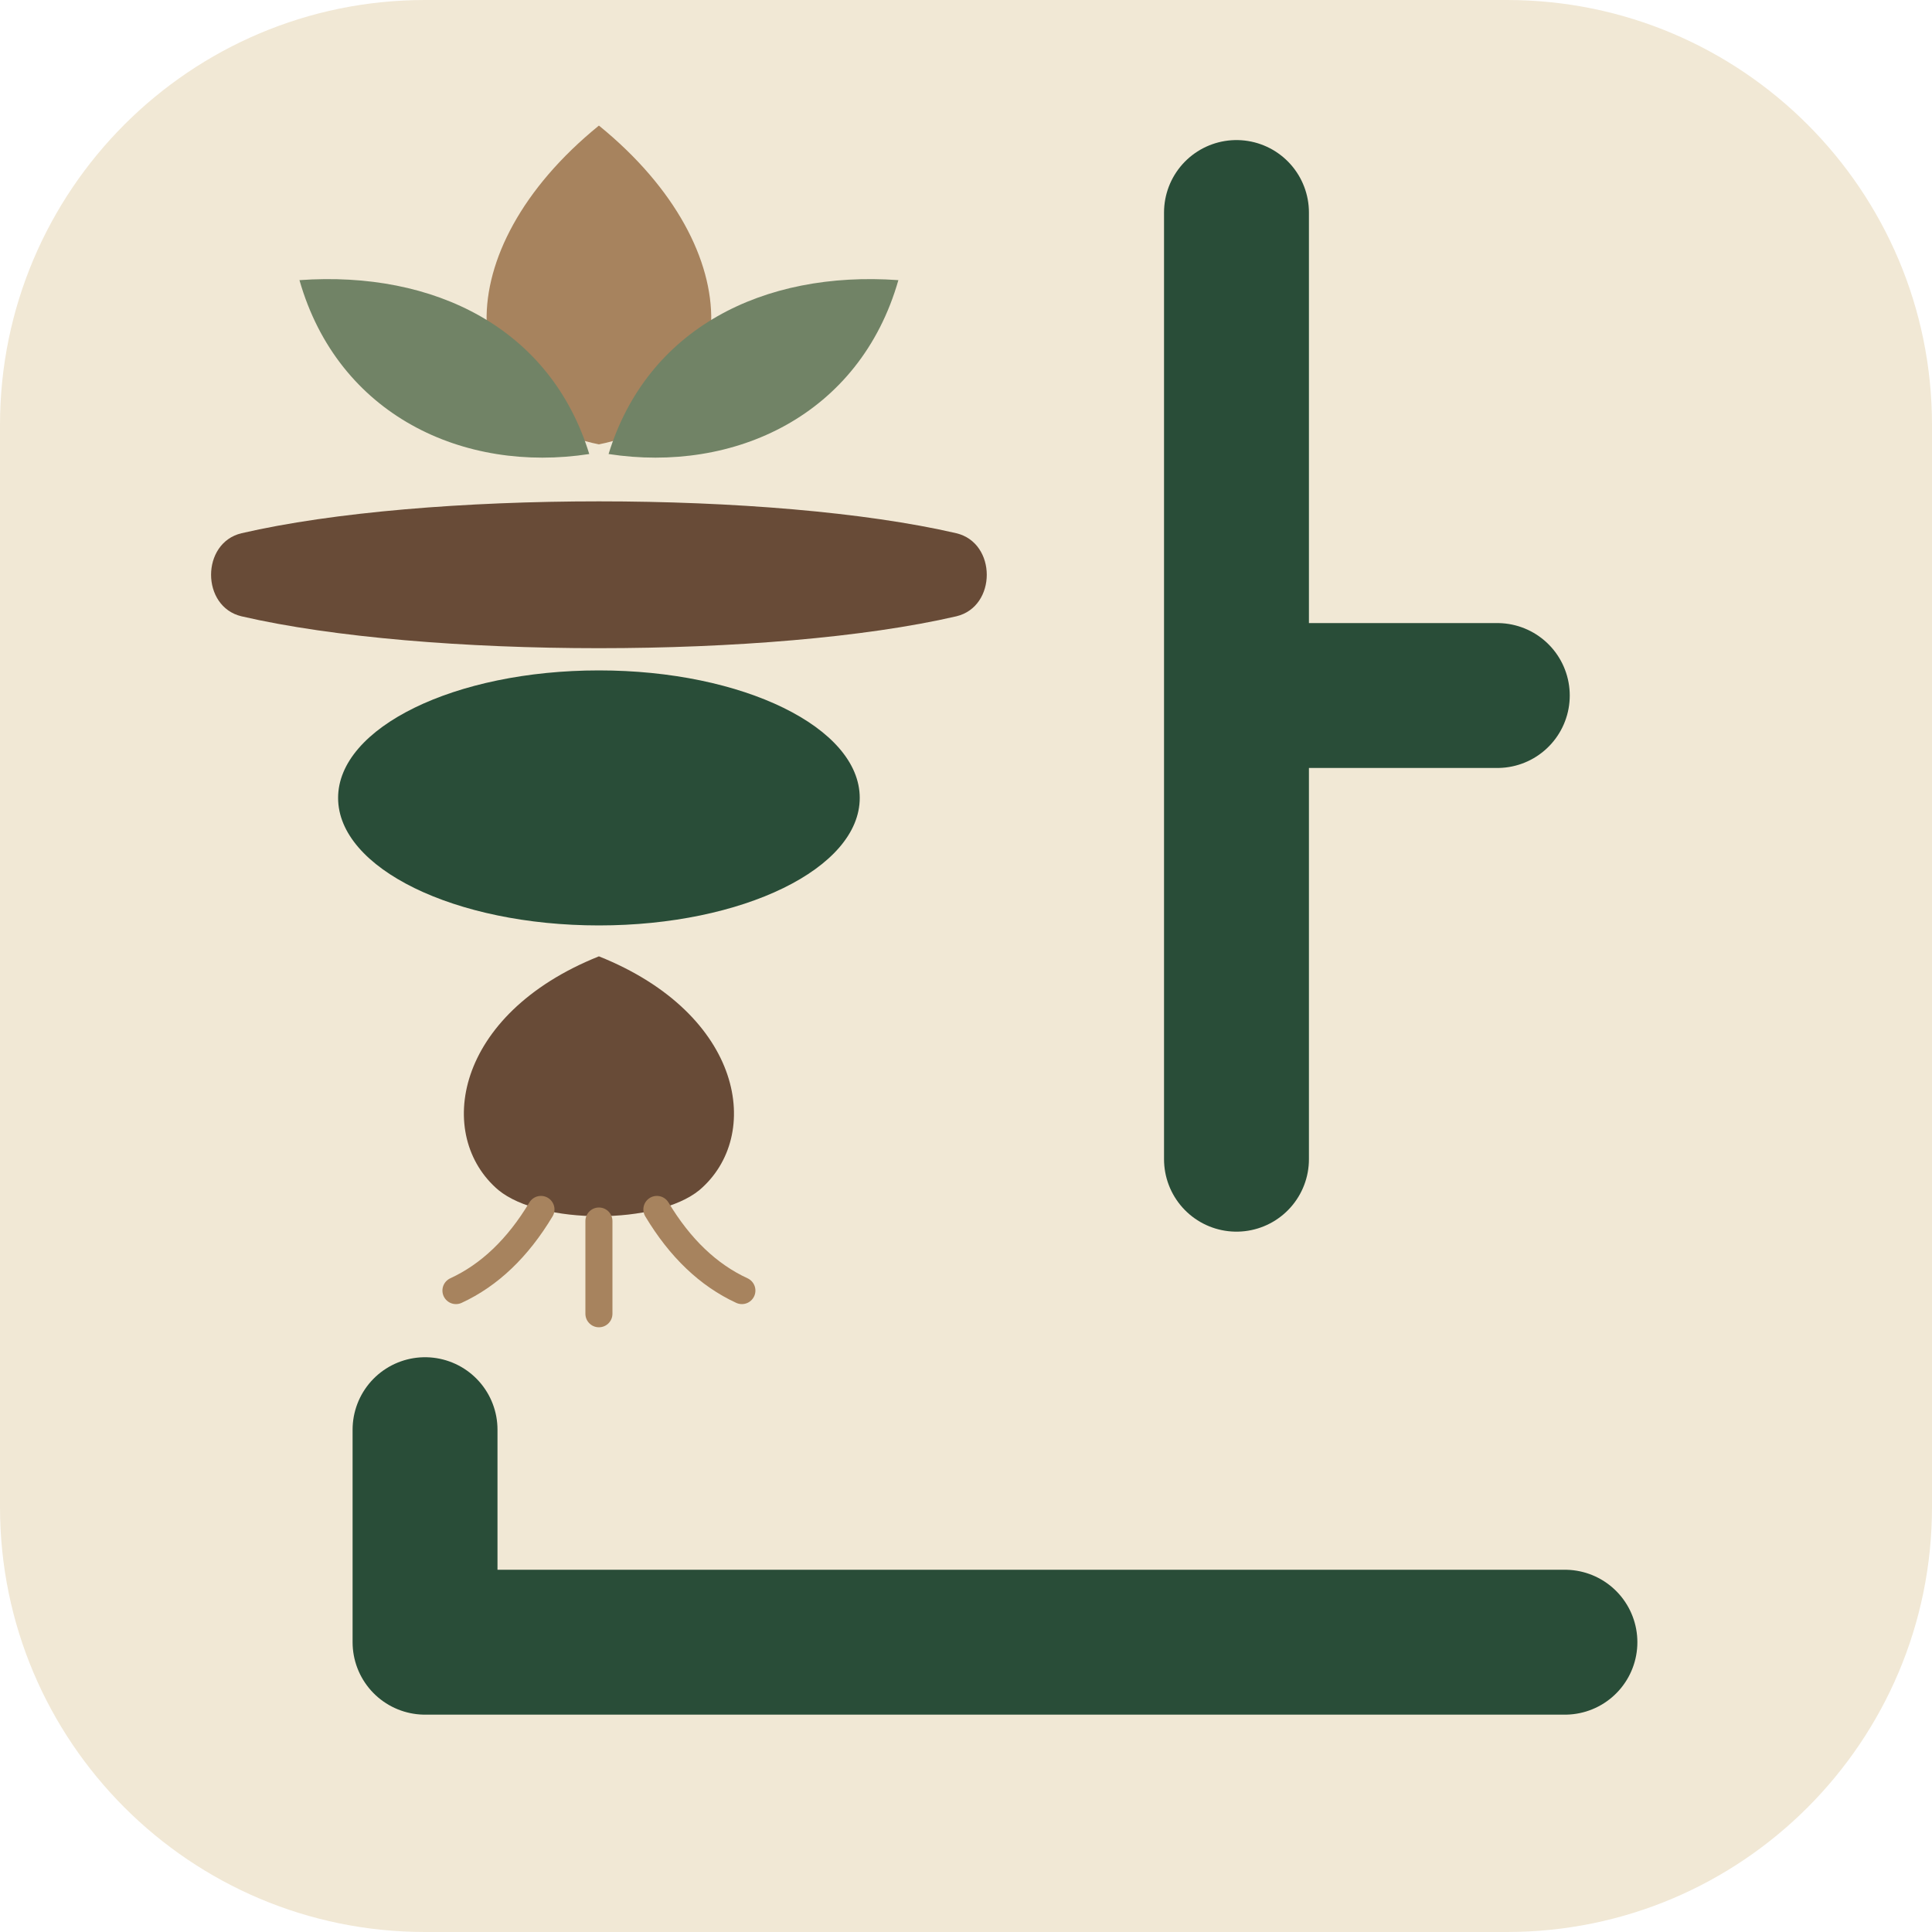
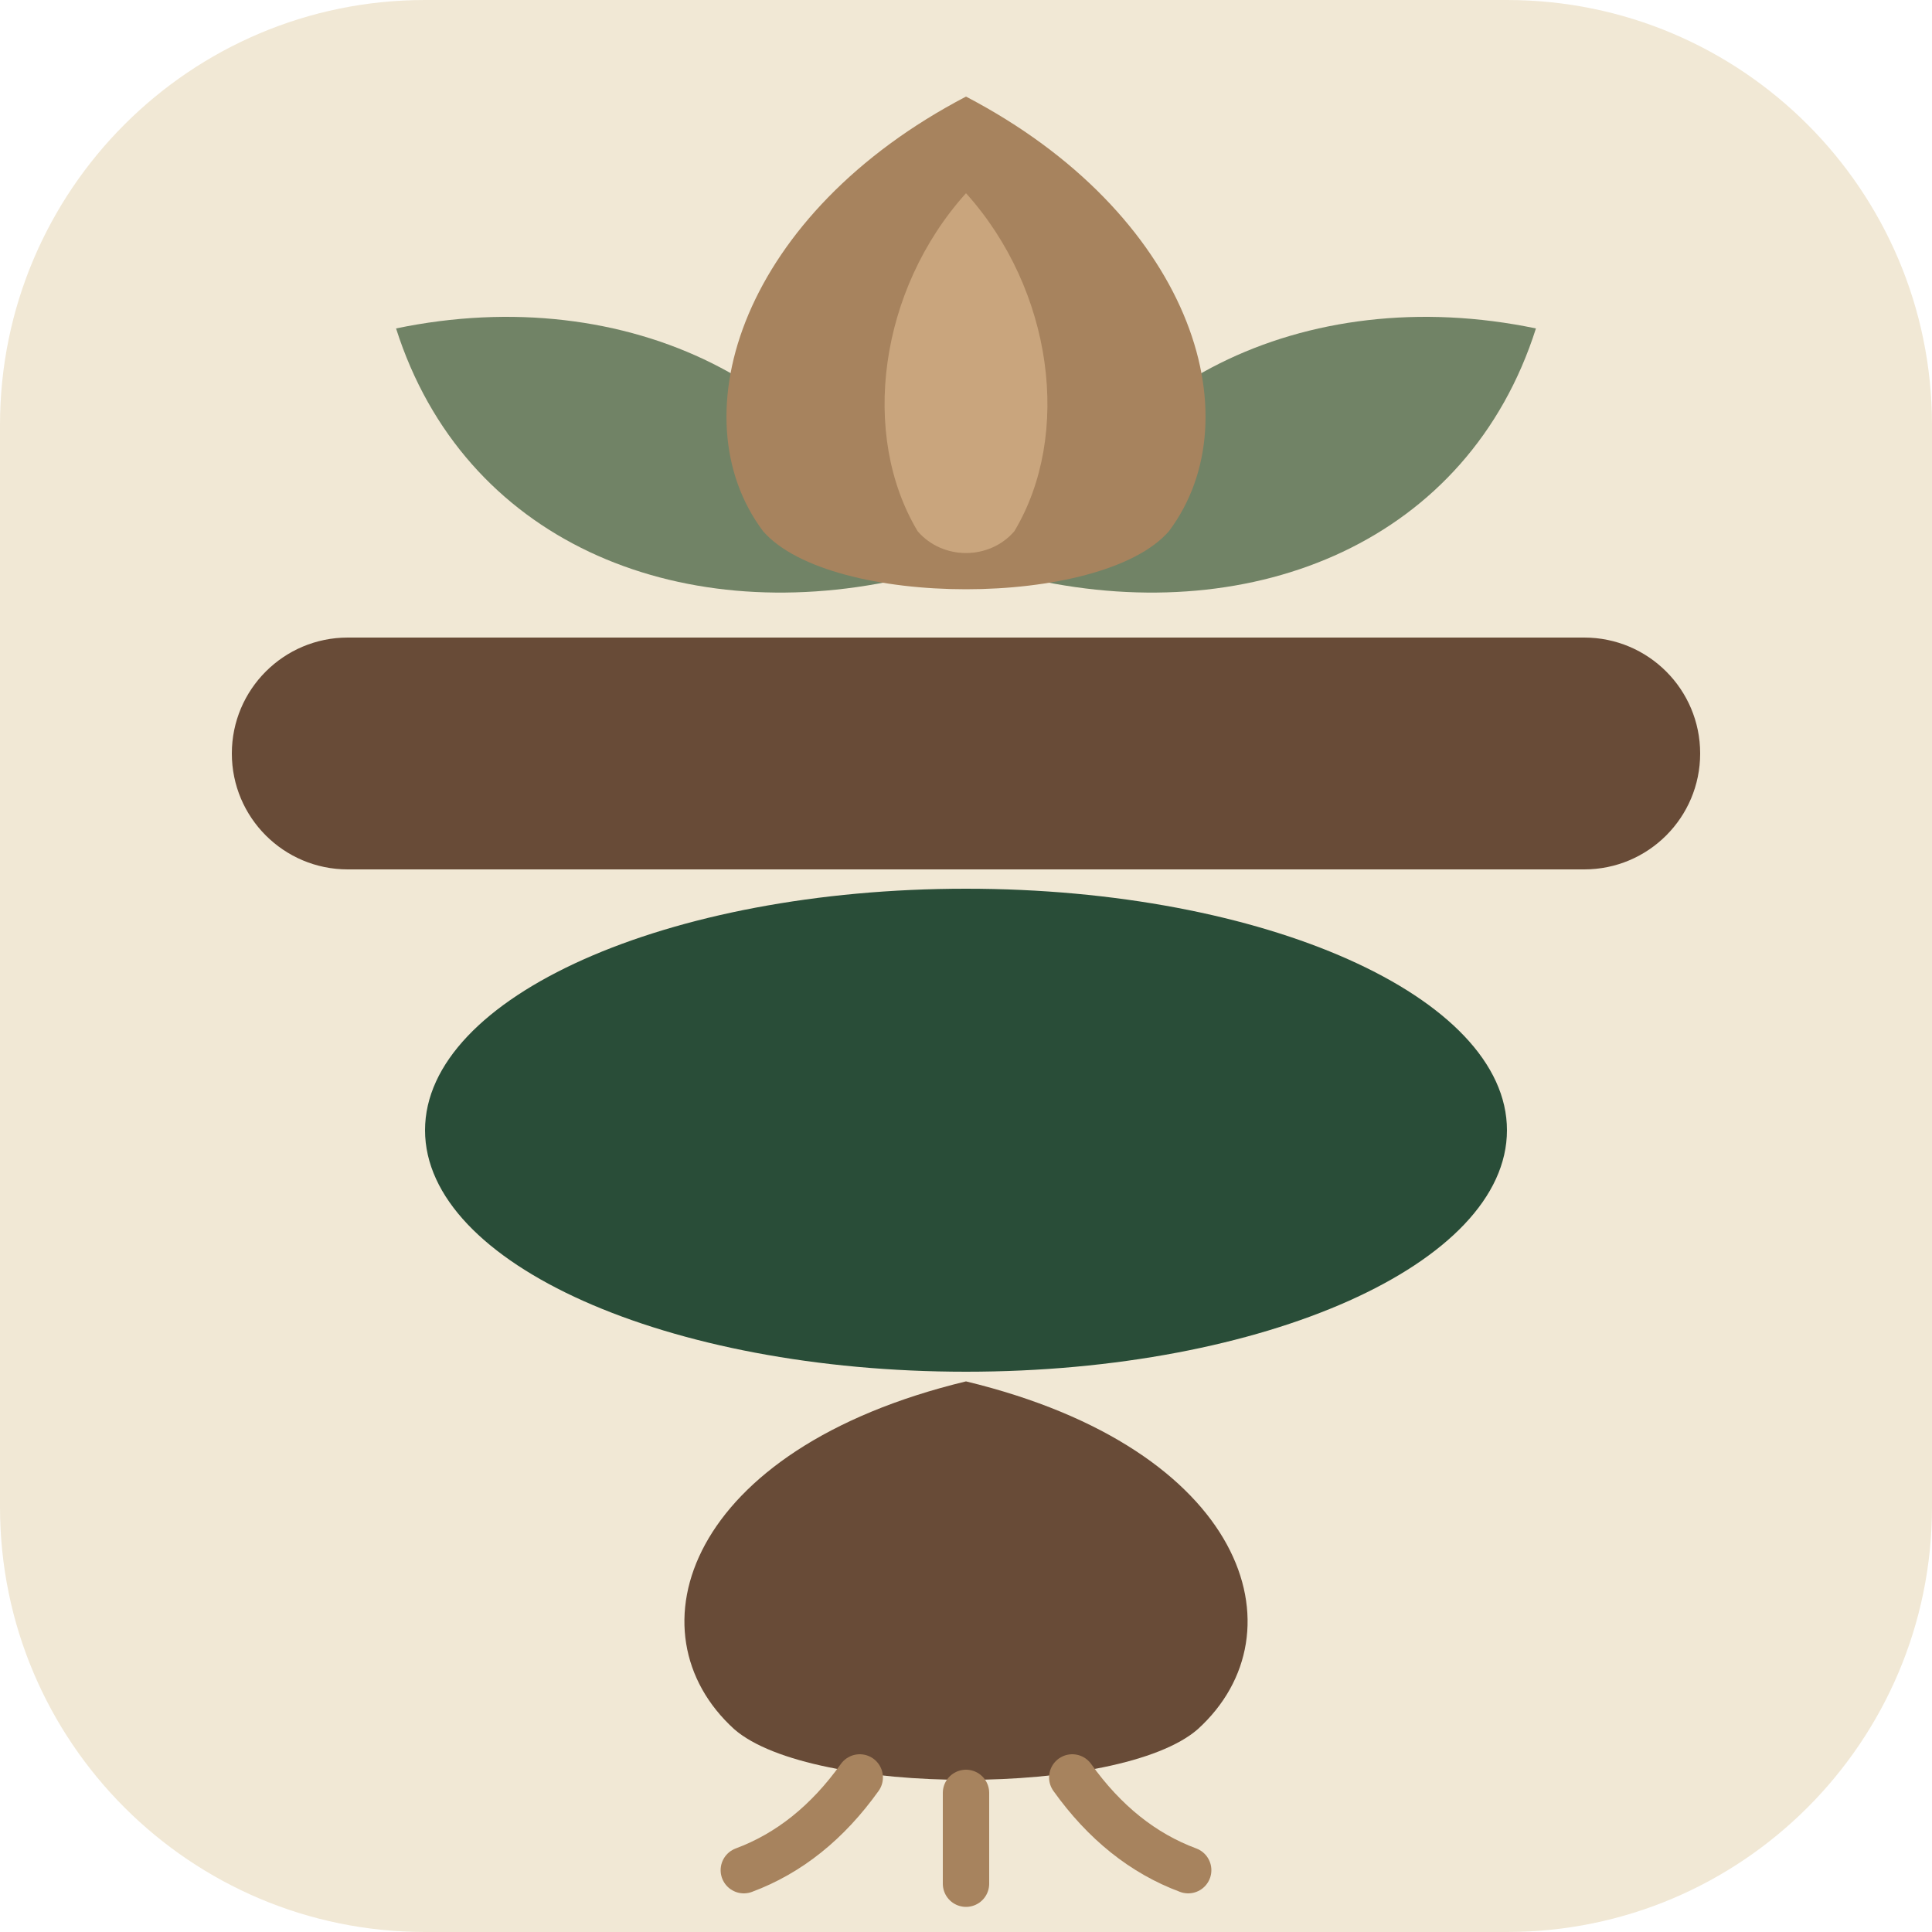
<svg xmlns="http://www.w3.org/2000/svg" viewBox="0 0 100 100">
  <rect width="100" height="100" rx="22" fill="#F1E8D5" />
-   <path d="M31 23 C23.5 21.5 23 13 31 6.5 C39 13 38.5 21.5 31 23 Z" fill="#A7835E" />
-   <path d="M30.5 23.5 C24 24.5 17.5 21.5 15.5 14.5 C22.5 14 28.5 17 30.5 23.5 Z" fill="#718366" />
-   <path d="M31.5 23.5 C38 24.5 44.5 21.5 46.5 14.5 C39.5 14 33.5 17 31.5 23.5 Z" fill="#718366" />
-   <path d="M12.5 27.6 C22 25.4 40 25.4 49.5 27.6 C51.6 28.1 51.6 31.4 49.5 31.9 C40 34.1 22 34.1 12.5 31.9 C10.4 31.4 10.4 28.1 12.5 27.6 Z" fill="#684B37" />
-   <ellipse cx="31" cy="41.3" rx="13.5" ry="6.6" fill="#294D38" />
-   <path d="M31 49.5 C23.5 52.5 22.5 58.8 25.8 61.6 C28 63.4 34 63.4 36.2 61.6 C39.5 58.8 38.5 52.5 31 49.5 Z" fill="#684B37" />
-   <path d="M28 62.6 Q26.2 65.6 23.6 66.8 M31 63.2 V68 M34 62.6 Q35.8 65.6 38.4 66.8" stroke="#A7835E" stroke-width="1.4" fill="none" stroke-linecap="round" />
-   <g stroke="#294D38" stroke-width="7.5" fill="none" stroke-linecap="round" stroke-linejoin="round">
-     <path d="M64 11 V60 M64 36 H77.5" />
-     <path d="M22 74 V85 H81" />
-   </g>
+   <path d="M46.5 30 C35 32.5 24 28 20.5 17 C32.5 14.5 43.5 20 46.5 30 Z" fill="#718366" />
+   <path d="M53.5 30 C65 32.5 76 28 79.5 17 C67.5 14.5 56.5 20 53.5 30 Z" fill="#718366" />
+   <path d="M50 5 C38.5 11 35 21.5 39.5 27.5 C43 31.5 57 31.5 60.5 27.5 C65 21.5 61.5 11 50 5 Z" fill="#A7835E" />
+   <path d="M50 10 C45.5 15 44.5 22.5 47.5 27.5 C48.8 29 51.2 29 52.5 27.5 C55.5 22.5 54.5 15 50 10 Z" fill="#C9A57D" />
+   <rect x="12" y="33" width="76" height="12" rx="6" fill="#684B37" />
+   <ellipse cx="50" cy="58.5" rx="28" ry="12.5" fill="#294D38" />
+   <path d="M50 71.5 C35.5 75 32.5 84.5 38 89.5 C42 93 58 93 62 89.5 C67.5 84.5 64.5 75 50 71.5 Z" fill="#684B37" />
+   <path d="M44.5 92 Q42 95.5 38.5 96.8 M50 92.8 V97.5 M55.5 92 Q58 95.5 61.5 96.8" stroke="#A7835E" stroke-width="2.4" fill="none" stroke-linecap="round" />
</svg>
